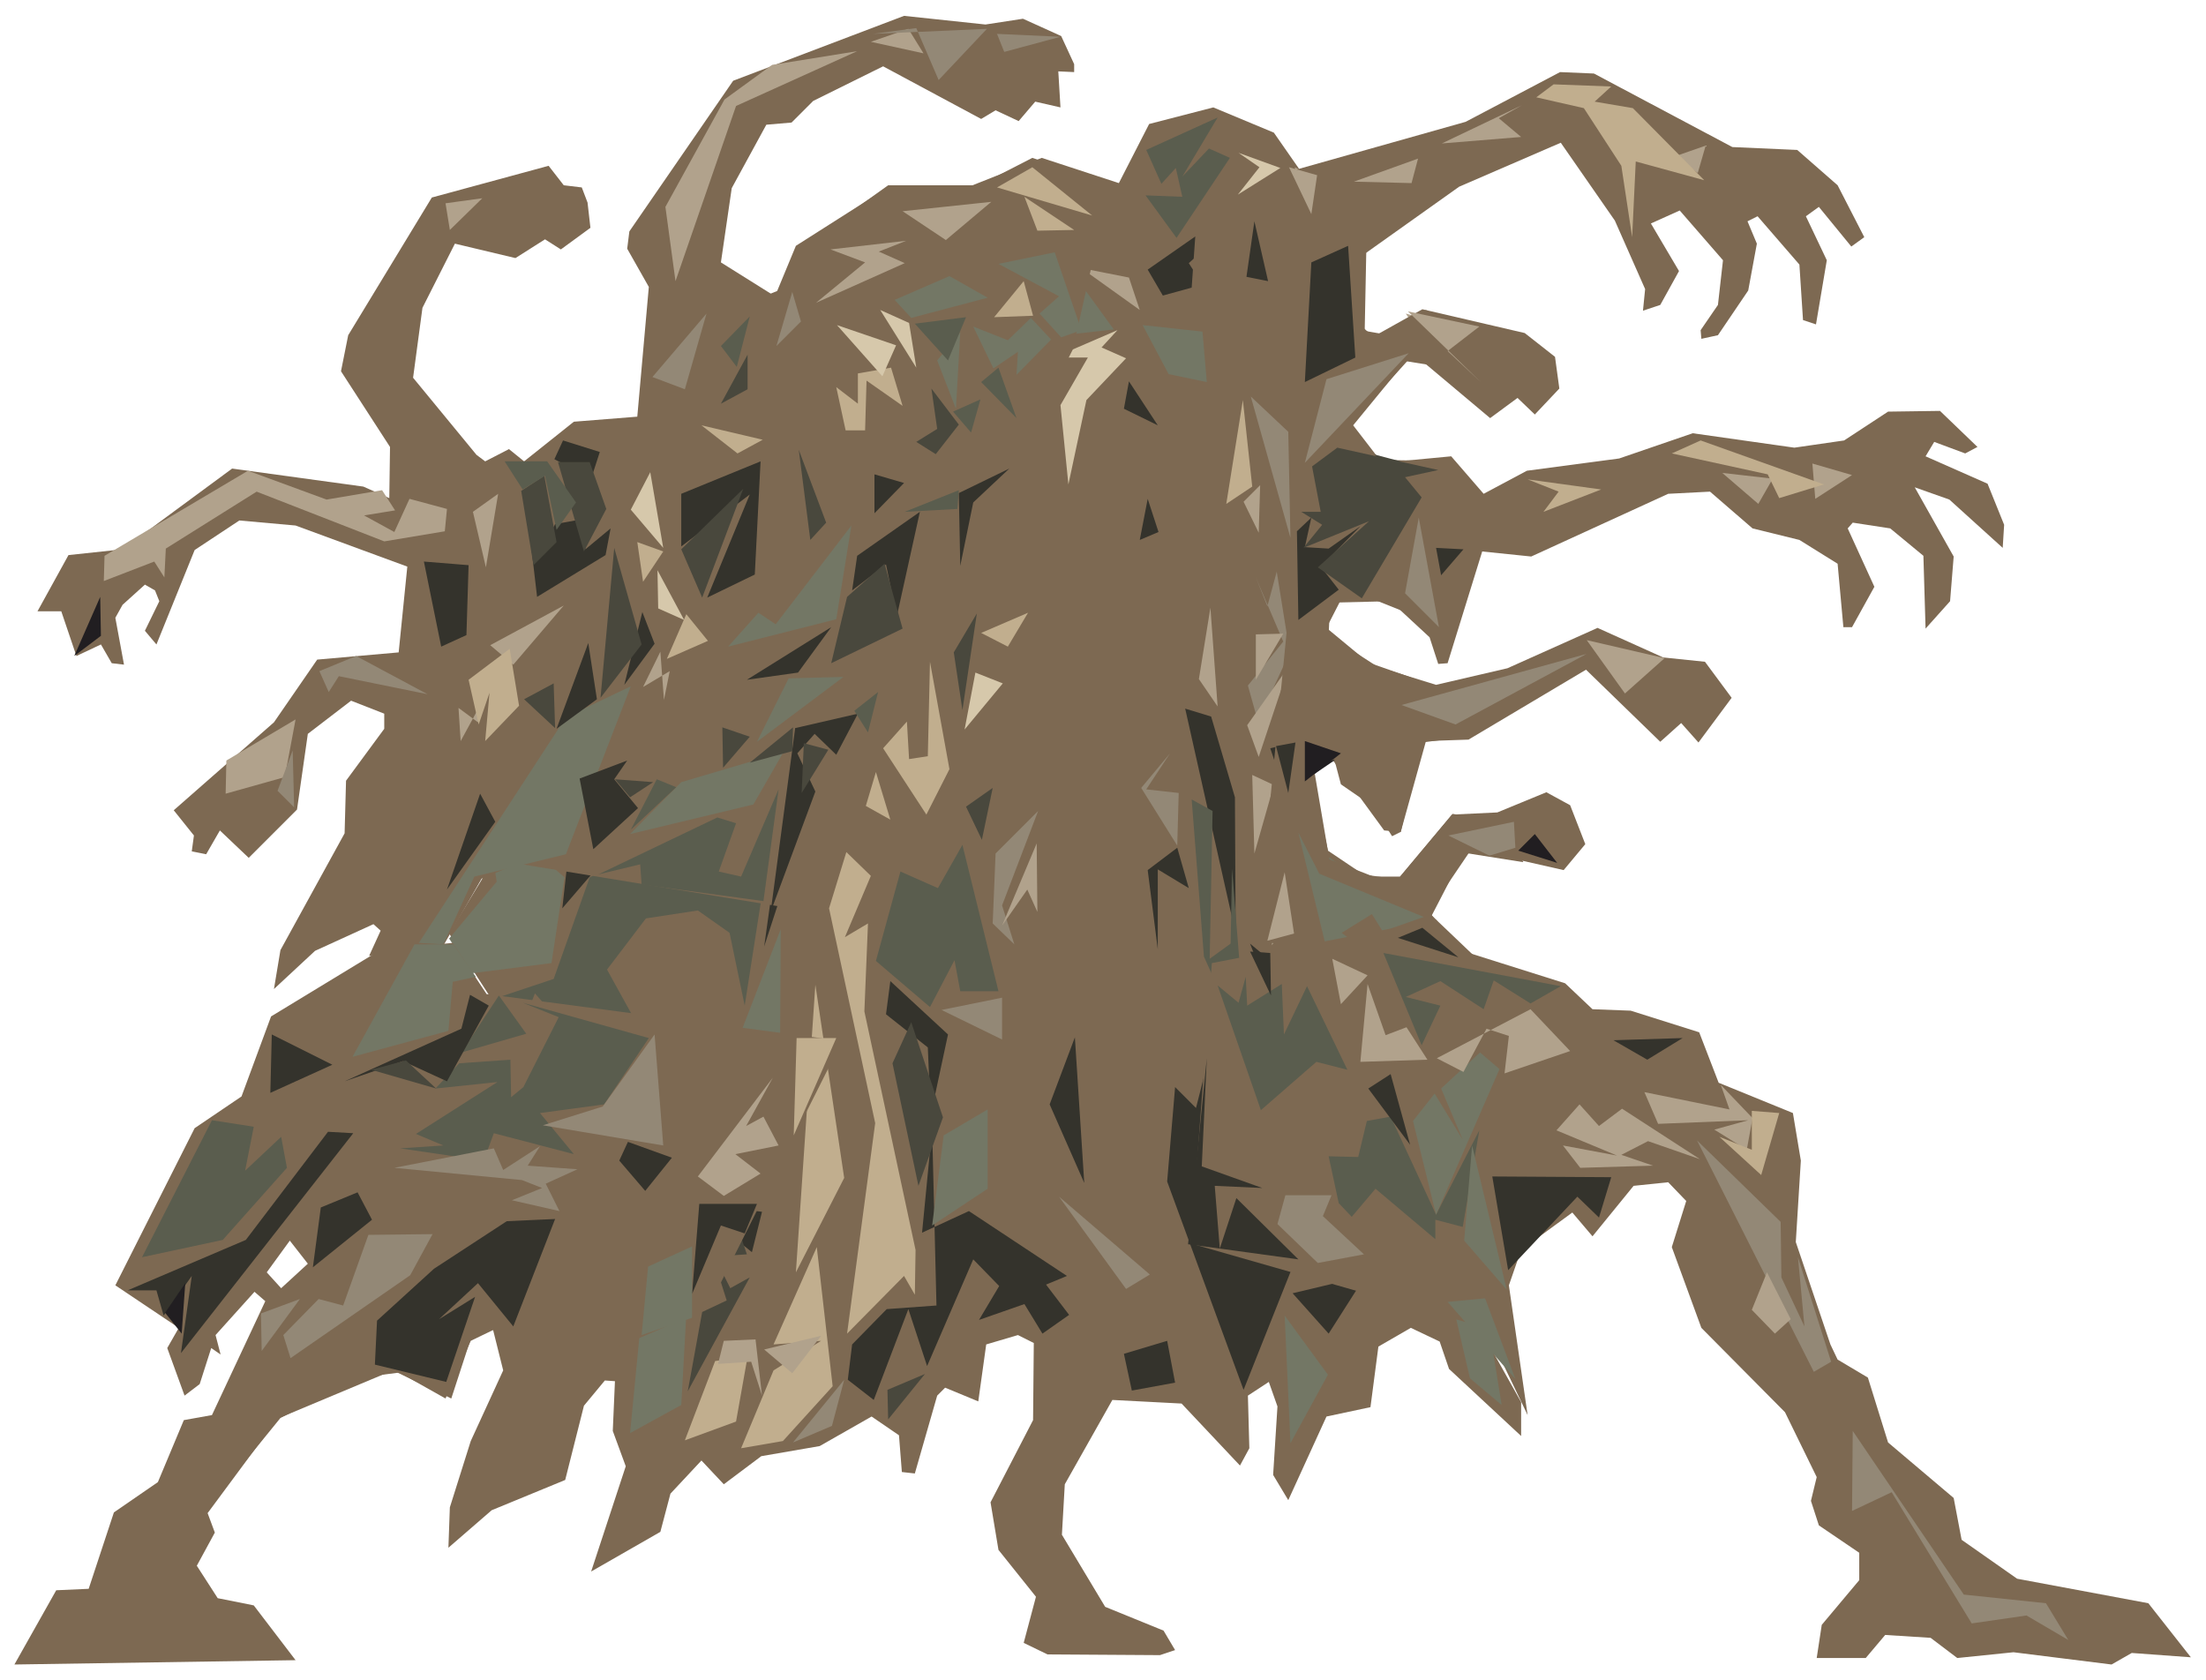
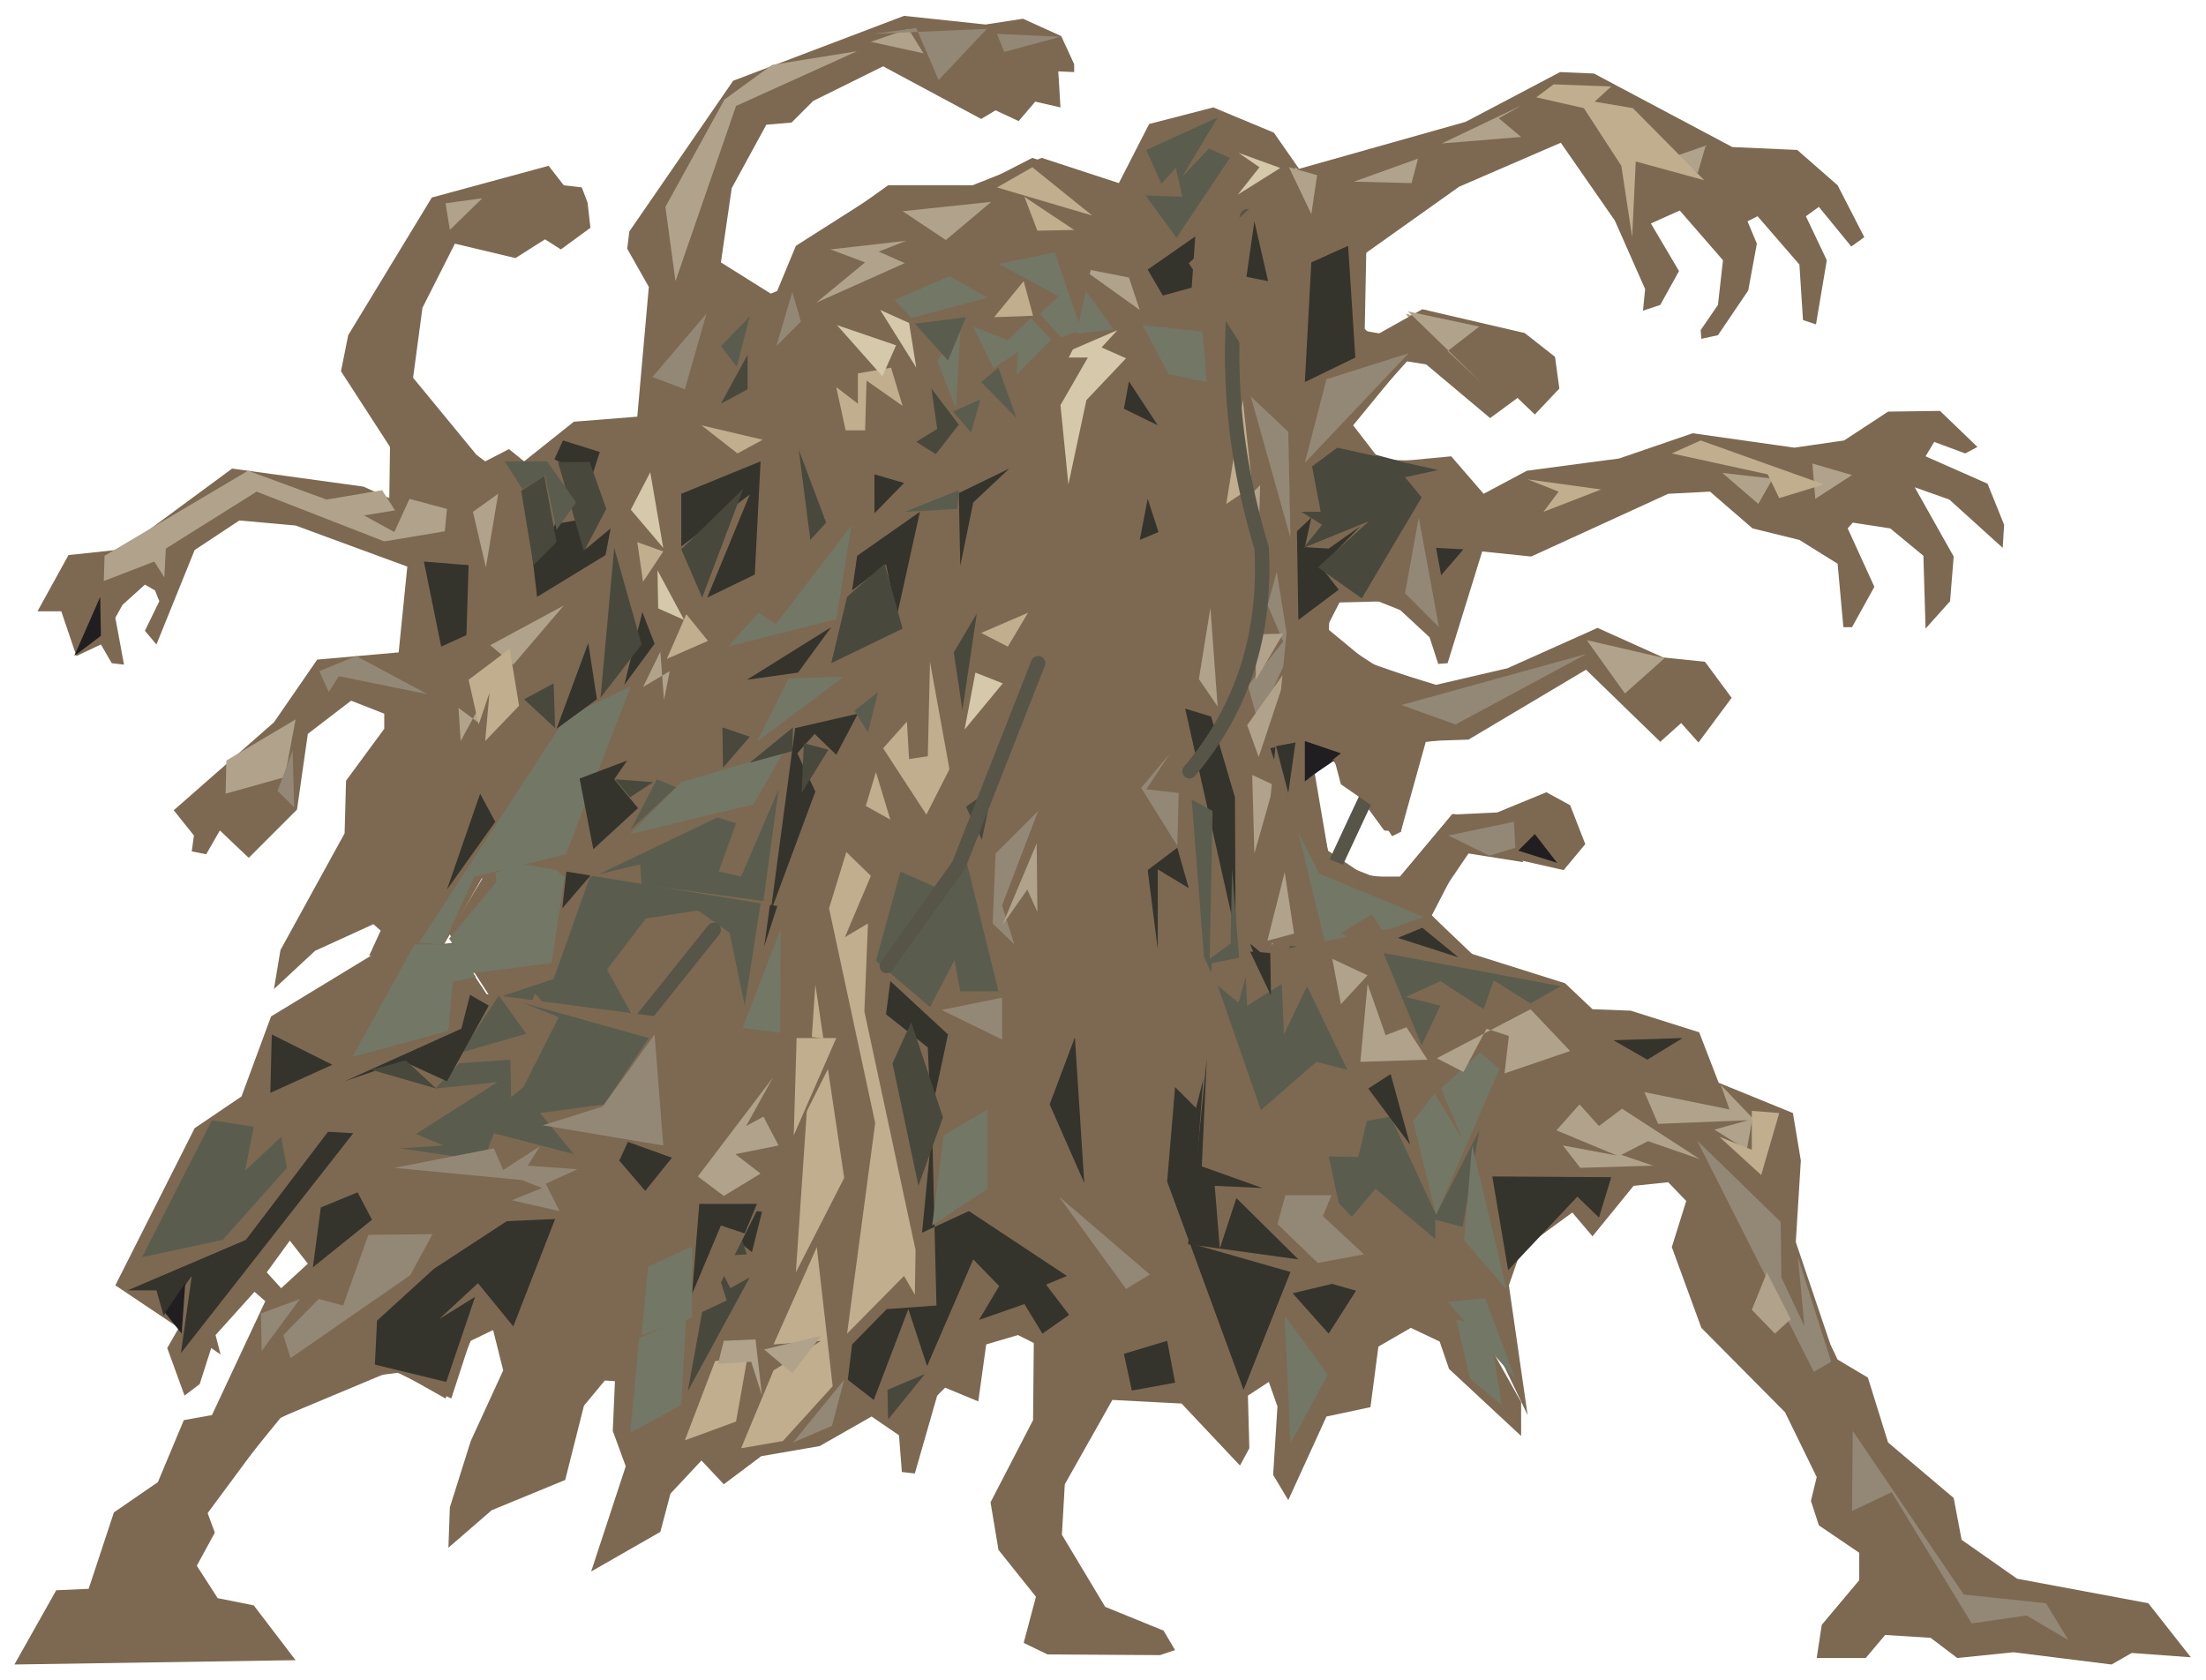
<svg xmlns="http://www.w3.org/2000/svg" viewBox="-159 -231 306 233">
  <g id="core" stroke-linecap="round" stroke-linejoin="round" />
  <g id="body" stroke-linecap="round" stroke-linejoin="round">
    <path d="M-129.3 -24.4L-109.4 -62.4L-91.0 -92.7L-96.7 -101.5L-91.5 -110.1L-91.3 -121.0L-71.4 -165.1L-52.8 -190.0L-50.5 -190.9L-48.4 -196.3L-35.8 -205.3L-24.1 -205.3L-14.5 -209.1L-3.8 -205.6L0.4 -213.8L9.3 -216.1L17.7 -212.6L21.6 -207.0L24.3 -206.9L30.6 -200.1L30.3 -185.1L32.6 -184.7L38.8 -188.0L41.9 -185.2L41.6 -180.0L36.0 -180.9L28.7 -172.0L32.4 -167.2L38.5 -167.1L40.1 -165.8L38.4 -145.1L31.9 -147.7L27.0 -147.8L25.0 -143.9L30.8 -139.1L38.8 -136.3L43.7 -128.7L38.2 -128.0L35.3 -115.6L33.0 -115.8L25.7 -125.8L23.4 -124.8L23.2 -122.5L25.2 -113.0L30.1 -109.7L34.9 -109.0L42.5 -118.1L49.7 -116.9L52.3 -111.4L44.1 -112.7L39.6 -104.0L46.0 -97.9L58.5 -94.0L63.9 -87.1L66.7 -77.2L66.2 -74.5L59.1 -64.4L52.2 -58.0L47.5 -47.6L48.3 -43.1L52.0 -36.5L52.0 -31.8L42.0 -41.1L40.7 -44.9L36.7 -46.8L32.2 -44.2L31.1 -35.8L25.0 -34.5L19.7 -22.9L17.6 -26.4L18.2 -35.9L17.0 -39.3L14.1 -37.4L14.3 -30.1L13.0 -27.7L4.9 -36.3L-4.7 -36.8L-11.3 -25.1L-11.7 -18.1L-5.7 -8.1L2.4 -4.8L4.0 -2.1L1.9 -1.4L-13.7 -1.5L-17.0 -3.1L-15.3 -9.5L-20.5 -16.0L-21.6 -22.6L-15.7 -34.0L-15.6 -44.7L-17.8 -45.8L-22.2 -44.5L-23.3 -36.6L-27.9 -38.5L-29.0 -37.4L-32.1 -26.6L-33.9 -26.8L-34.3 -31.9L-38.1 -34.5L-45.3 -30.4L-53.4 -29.0L-58.6 -25.1L-61.7 -28.4L-66.0 -23.8L-67.4 -18.5L-77.0 -13.0L-72.2 -27.6L-74.0 -32.5L-73.7 -39.4L-75.1 -39.5L-78.0 -36.0L-80.6 -25.7L-90.8 -21.5L-96.8 -16.3L-96.6 -21.9L-93.7 -31.1L-89.2 -40.9L-90.6 -46.5L-93.7 -45.0L-97.2 -37.0L-103.6 -40.6L-109.0 -39.9L-120.1 -34.3L-128.3 -24.2Z" fill="#7d6952" stroke="none" stroke-width="0" />
    <path d="M8.4 -83.2L8.0 -69.8L15.4 -66.6L9.6 -65.7L10.3 -58.7L12.0 -64.6L20.7 -56.3L13.5 -38.2L2.9 -67.1L4.0 -80.2L6.9 -77.3ZM-107.3 -42.4L-106.8 -47.5L-97.5 -55.9L-82.0 -61.9L-87.1 -47.6L-91.6 -49.0L-91.9 -53.0L-97.3 -48.6L-93.1 -50.8L-97.1 -39.3ZM60.3 -68.5L50.2 -54.8L48.0 -68.0ZM-9.9 -87.1L-8.6 -66.9L-13.4 -77.8ZM-29.7 -74.4L-31.1 -60.0L-24.6 -63.0L-11.0 -54.0L-13.9 -52.8L-10.7 -48.6L-14.4 -46.0L-16.9 -50.1L-23.2 -47.9L-20.4 -52.6L-24.0 -56.3L-30.4 -41.5L-33.0 -49.4L-37.8 -36.8L-41.4 -39.6L-40.8 -44.5L-36.0 -49.4L-29.1 -49.9ZM5.4 -132.7L9.0 -131.6L12.3 -120.4L12.4 -101.5ZM27.6 -196.4L28.7 -181.5L21.9 -178.6L23.0 -194.0ZM-40.6 -131.6L-42.9 -126.2L-48.2 -126.9L-45.9 -121.5L-53.0 -99.7L-48.9 -129.1ZM-52.8 -167.0L-56.0 -158.6L-52.8 -159.1L-54.1 -152.1L-60.6 -148.0L-55.6 -162.9L-64.7 -155.0L-64.6 -161.7ZM-77.6 -141.9L-76.1 -134.4L-81.9 -129.6ZM-55.4 -136.7L-43.6 -143.4L-48.6 -137.6ZM-71.2 -125.2L-73.6 -122.7L-70.0 -120.1L-79.2 -113.0L-75.5 -111.4L-81.0 -105.0L-79.0 -123.0ZM2.9 -45.0L4.0 -39.2L-2.0 -38.1L-3.1 -43.2ZM4.3 -113.4L5.9 -107.8L1.6 -110.4L1.6 -99.3L0.2 -110.3ZM6.8 -198.2L6.3 -191.1L2.3 -190.0L0.2 -193.6ZM-53.3 -62.9L-54.7 -57.3L-58.8 -60.6L-63.1 -51.6L-62.0 -64.0ZM-31.6 -159.7L-34.6 -145.5L-36.3 -152.5L-40.6 -149.0L-39.8 -154.9ZM20.7 -145.7L21.4 -157.8L24.7 -154.9L29.6 -157.6L24.6 -152.8L26.6 -149.8L23.9 -145.1ZM-73.0 -70.8L-66.4 -70.4L-69.5 -65.9ZM-35.5 -94.9L-27.5 -87.5L-29.9 -76.3L-30.3 -85.7L-36.1 -90.3ZM-2.4 -178.1L1.6 -172.0L-3.1 -174.3ZM20.3 -51.6L30.4 -54.0L25.3 -46.0ZM-19.3 -165.1L-25.5 -153.5L-25.8 -161.9ZM20.5 -128.0L19.3 -121.0L17.2 -127.2ZM24.3 -100.9L26.2 -89.6L22.6 -94.9ZM14.4 -100.1L18.0 -97.1L17.3 -92.6ZM15.4 -199.8L16.8 -192.8L13.9 -192.0ZM0.2 -161.8L1.7 -157.2L-0.9 -156.1ZM33.6 -82.0L36.1 -72.5L31.2 -80.4ZM-33.7 -164.1L-37.7 -159.5L-37.4 -165.3Z" fill="#34332c" stroke="none" stroke-width="0" />
    <path d="M-102.7 -71.6L-90.5 -80.1L-97.7 -79.9L-96.0 -83.0L-88.2 -84.0L-87.8 -78.9L-85.9 -81.1L-82.0 -90.0L-84.8 -93.2L-87.3 -86.7L-94.4 -86.0L-89.7 -92.7L-82.2 -95.2L-77.2 -109.3L-59.8 -117.5L-56.8 -109.1L-51.1 -121.0L-55.7 -91.5L-57.8 -101.6L-62.2 -104.7L-69.4 -103.6L-74.8 -96.5L-69.0 -86.0L-75.2 -77.8L-83.9 -76.0L-79.0 -71.8ZM-25.5 -113.8L-20.5 -93.5L-25.8 -93.5L-26.6 -97.8L-30.0 -91.3L-37.5 -97.7L-34.1 -110.1L-28.9 -107.8ZM6.3 -120.1L9.2 -118.5L8.8 -98.0L11.7 -100.1L11.9 -110.5L13.0 -96.7L10.3 -94.0L18.7 -94.0L19.2 -88.1L22.2 -93.9L27.2 -85.3L27.5 -82.4L20.9 -82.5L17.4 -77.4L8.0 -98.3ZM31.6 -75.7L39.9 -63.3L46.2 -74.5L43.9 -60.8L40.1 -59.0L32.5 -65.6L27.2 -63.3L25.3 -69.5ZM9.9 -214.7L5.0 -206.5L8.7 -210.4L11.6 -209.1L4.2 -198.0L-0.1 -203.9L5.0 -203.7L4.1 -207.7L2.1 -205.5L0.0 -210.2ZM32.9 -98.8L57.5 -94.2L52.9 -92.3L49.3 -95.0L47.0 -90.9L43.0 -95.0L38.9 -94.2L36.0 -91.8L40.5 -92.4L38.1 -86.2ZM-63.4 -61.0L-70.7 -53.0L-72.0 -58.0Z" fill="#5a5d4e" stroke="none" stroke-width="0" />
    <path d="M-71.5 -135.8L-80.2 -113.8L-85.2 -113.2L-80.7 -109.3L-82.5 -97.4L-93.5 -96.0L-96.7 -100.8L-90.1 -108.7L-91.3 -116.3L-80.0 -131.7ZM-63.3 -57.7L-64.5 -36.1L-71.6 -32.2L-69.5 -53.9ZM-40.3 -157.3L-43.5 -144.8L-58.0 -141.3ZM-50.7 -102.1L-50.8 -84.0L-58.9 -80.9ZM-49.9 -126.2L-55.7 -118.8L-71.3 -115.2L-65.3 -121.5ZM-22.0 -77.1L-22.0 -66.1L-29.7 -61.0L-28.1 -73.5ZM47.7 -84.1L40.2 -62.7L37.3 -75.9L40.6 -78.6L44.2 -73.9L41.5 -80.5ZM45.2 -72.1L49.6 -52.2L44.4 -58.1ZM42.4 -50.6L47.0 -50.3L49.3 -36.1L44.9 -39.8ZM21.5 -114.6L38.0 -103.7L27.7 -102.2L29.7 -99.2L27.0 -98.2ZM19.2 -48.5L25.2 -40.3L20.0 -30.8ZM-41.9 -137.0L-53.8 -128.3L-49.8 -137.0ZM-21.5 -165.9L-36.7 -158.0L-35.7 -161.8L-29.3 -163.6L-32.1 -167.0ZM-0.5 -185.9L7.8 -185.0L8.4 -178.0L3.1 -179.1ZM-19.1 -194.8L-11.4 -194.8L-4.5 -185.3L-11.6 -184.5L-14.6 -186.8L-12.4 -189.8Z" fill="#737765" stroke="none" stroke-width="0" />
    <path d="M-99.5 -59.8L-103.7 -52.7L-118.9 -42.6L-107.6 -59.6ZM36.0 -181.4L22.1 -166.7L25.5 -178.9ZM-82.6 -74.2L-81.8 -77.6L-76.0 -76.9L-68.2 -87.5L-67.1 -72.3L-77.7 -75.9ZM-12.1 -65.0L0.5 -54.2L-2.8 -52.2ZM37.8 -158.5L39.2 -146.0L36.0 -149.1ZM19.1 -65.1L25.4 -65.1L29.8 -57.4L23.6 -56.0L18.5 -61.0ZM-28.4 -90.9L-20.0 -92.6L-20.0 -86.8ZM-103.9 -69.4L-89.6 -71.3L-89.2 -68.8L-84.6 -72.1L-85.2 -69.3L-78.9 -68.8L-82.9 -63.0L-87.8 -64.7L-85.4 -66.9ZM-52.9 -83.2L-60.0 -72.1L-60.6 -80.9ZM-15.0 -118.5L-20.0 -105.4L-18.3 -100.0L-21.3 -102.9L-20.9 -112.6ZM14.5 -176.0L19.7 -171.1L20.0 -156.4ZM3.3 -126.5L0.0 -121.5L4.5 -121.0L4.3 -113.7L-0.7 -121.7ZM18.1 -151.7L19.9 -140.5L15.5 -130.9L14.1 -135.9L19.0 -142.0L15.2 -150.9L16.8 -146.9ZM-41.9 -39.6L-43.6 -33.2L-49.0 -30.9ZM41.9 -115.1L48.7 -117.7L50.6 -113.0Z" fill="#938876" stroke="none" stroke-width="0" />
    <path d="M-45.9 -94.4L-41.9 -67.6L-48.6 -54.5ZM-41.6 -112.8L-38.2 -109.5L-41.8 -101.0L-38.6 -102.9L-39.1 -90.7L-32.0 -57.6L-32.1 -51.4L-33.6 -54.0L-41.5 -46.0L-37.6 -75.2L-44.0 -105.0ZM-45.7 -58.0L-43.5 -38.7L-50.4 -31.1L-56.2 -30.1L-51.7 -40.9L-45.1 -45.0L-51.7 -44.5ZM-30.0 -139.2L-27.3 -124.3L-30.5 -118.0L-36.5 -127.2L-33.2 -130.9L-32.9 -125.7L-30.3 -126.1ZM-55.3 -42.8L-56.9 -33.8L-64.0 -31.2L-59.8 -42.2ZM-20.4 -205.4L-15.1 -207.6L-7.9 -201.3ZM13.4 -175.5L14.7 -163.5L11.1 -161.1ZM-16.7 -203.5L-10.2 -199.6L-15.0 -199.0ZM-37.5 -123.9L-35.5 -117.3L-38.9 -119.2ZM-22.9 -143.2L-16.4 -146.0L-19.2 -141.3ZM-60.6 -142.1L-66.6 -140.0L-64.9 -145.2ZM-42.1 -171.9L-42.8 -176.9L-40.6 -175.2L-40.0 -179.2L-35.3 -179.8L-34.0 -174.8L-38.6 -178.0L-38.9 -172.1ZM-15.9 -190.0L-16.0 -187.3L-21.1 -187.0L-18.6 -191.8Z" fill="#c1ae8e" stroke="none" stroke-width="0" />
    <path d="M31.6 -93.7L38.5 -83.9L29.7 -83.7ZM40.6 -83.5L46.1 -89.9L54.8 -91.0L58.5 -86.9L50.5 -82.1L46.1 -88.1L43.5 -82.3ZM-33.1 -197.4L-46.0 -189.0L-39.0 -194.7L-44.0 -196.0ZM-52.0 -81.0L-55.1 -75.2L-51.8 -71.4L-56.2 -71.5L-54.4 -68.2L-58.4 -65.2L-61.7 -68.2ZM14.7 -123.5L17.7 -122.1L15.0 -112.6ZM19.1 -109.7L20.9 -103.7L17.4 -99.9ZM8.9 -146.7L9.9 -133.0L7.3 -136.8ZM19.8 -138.6L15.6 -126.0L14.0 -130.4ZM36.0 -187.5L41.6 -185.9L41.1 -180.0ZM57.6 -74.8L65.9 -76.3L64.7 -72.5ZM-9.0 -193.8L-2.4 -192.5L-0.9 -188.0ZM-58.6 -45.0L-54.2 -45.2L-53.3 -37.4L-54.8 -42.1L-59.4 -41.8ZM-15.2 -114.0L-15.1 -104.5L-16.5 -107.6L-20.0 -102.6ZM-33.8 -201.3L-22.2 -202.8L-27.8 -197.6ZM-53.0 -43.8L-45.1 -45.7L-49.1 -40.5ZM26.7 -98.1L30.6 -95.8L26.9 -92.1ZM19.0 -143.1L15.2 -136.7L15.2 -143.0ZM-68.0 -141.1L-64.9 -137.2L-66.9 -134.0L-66.4 -137.7L-69.4 -134.8ZM20.6 -207.8L24.1 -206.0L22.1 -200.9ZM15.8 -163.7L15.6 -157.1L13.5 -161.4Z" fill="#b1a28c" stroke="none" stroke-width="0" />
    <path d="M39.8 -165.8L28.1 -148.3L24.3 -152.1L30.5 -158.2L22.0 -155.4L23.3 -166.2L27.7 -169.0ZM-32.6 -89.2L-28.2 -76.0L-31.6 -66.5L-35.2 -83.5ZM-55.9 -163.2L-61.6 -148.1L-64.6 -154.6ZM-36.2 -152.5L-34.1 -144.2L-43.6 -139.4L-41.1 -149.0ZM-74.7 -155.0L-69.9 -149.1L-72.3 -146.9L-69.8 -142.4L-74.8 -134.4ZM-56.6 -60.6L-55.4 -57.0L-59.9 -56.7L-57.7 -52.3L-55.0 -53.8L-63.6 -38.0L-61.6 -49.0L-58.2 -50.6L-60.6 -58.2ZM-47.7 -168.8L-44.3 -159.3L-46.3 -156.3ZM-30.2 -177.1L-26.4 -172.0L-30.5 -168.0ZM-23.5 -145.9L-25.5 -132.5L-26.7 -140.5ZM-21.3 -121.7L-22.8 -114.5L-25.0 -119.1ZM-30.7 -40.4L-35.8 -34.1L-35.9 -38.2ZM-56.6 -116.5L-55.6 -110.2L-59.0 -113.6Z" fill="#49483d" stroke="none" stroke-width="0" />
    <path d="M-4.0 -185.2L-6.2 -182.8L-2.8 -181.3L-8.3 -175.5L-10.8 -163.8L-11.9 -174.8L-8.1 -181.4L-12.8 -181.4ZM-68.6 -164.9L-68.0 -154.9L-71.1 -160.0ZM-42.8 -185.7L-34.9 -183.3L-36.7 -179.1ZM-66.7 -151.8L-64.1 -145.1L-67.5 -146.4ZM18.6 -207.7L12.7 -204.0L15.7 -207.8L12.8 -209.8ZM-19.9 -136.2L-25.2 -129.8L-23.7 -137.7Z" fill="#d6c8ab" stroke="none" stroke-width="0" />
    <path d="M27.1 -126.2L22.1 -122.8L22.2 -127.8Z" fill="#211e21" stroke="none" stroke-width="0" />
+     <path d="M14 -201 Q9 -178 16 -155 Q17 -137 6 -124 M-15 -139 L-26 -111 L-36 -97 M37 -134 Q26 -111 18 -93 M-60 -102 L-76 -82" fill="none" stroke="#575548" stroke-width="2" />
  </g>
  <g id="farHands" stroke-linecap="round" stroke-linejoin="round">
    <path d="M15.3 -100.5L22.0 -169.3L5.9 -194.5L20.2 -207.3L44.3 -214.1L57.4 -221.0L62.1 -220.8L81.3 -210.6L90.3 -210.2L95.9 -205.3L99.6 -198.1L97.8 -196.8L93.3 -202.3L91.5 -201.0L94.4 -194.9L92.9 -186.0L91.1 -186.6L90.6 -194.3L84.8 -201.0L83.4 -200.3L84.7 -197.2L83.5 -190.7L79.3 -184.5L77.0 -184.0L76.9 -185.2L79.3 -188.7L80.0 -194.9L74.0 -201.8L70.0 -200.0L73.9 -193.4L71.3 -188.7L68.9 -187.9L69.2 -190.9L65.0 -200.4L57.5 -211.2L43.4 -205.1L29.9 -195.5L29.6 -188.5L29.8 -185.8L31.5 -184.3L38.3 -188.1L52.5 -184.8L56.7 -181.5L57.3 -177.1L53.9 -173.5L51.5 -175.8L47.7 -173.0L37.1 -181.9L27.9 -171.7L32.8 -166.8L42.3 -167.7L46.8 -162.5L52.8 -165.7L65.6 -167.4L75.8 -170.9L89.9 -168.9L96.8 -169.9L102.9 -173.9L110.1 -174.0L115.3 -169.0L113.6 -168.1L109.3 -169.7L108.1 -167.7L116.7 -163.9L119.0 -158.2L118.8 -155.0L111.4 -161.7L106.6 -163.4L112.0 -153.8L111.5 -147.6L108.1 -143.8L107.8 -153.9L103.2 -157.7L98.0 -158.5L97.3 -157.7L101.0 -149.6L97.9 -144.0L96.7 -144.0L95.9 -152.8L90.6 -156.1L84.1 -157.7L78.2 -162.8L72.4 -162.5L53.4 -153.8L46.6 -154.5L41.8 -139.0L40.5 -138.9L39.3 -142.6L33.9 -147.6L25.5 -147.4L25.3 -142.9L32.1 -138.5L40.2 -136.0L50.1 -138.3L62.6 -143.9L71.7 -139.8L77.5 -139.2L81.2 -134.2L76.6 -128.0L74.2 -130.7L71.3 -128.1L61.0 -138.1L44.7 -128.4L38.8 -128.2L35.3 -115.6L34.1 -115.0L31.5 -119.1L27.0 -122.2L26.1 -125.6L23.2 -124.7L25.4 -111.8L31.5 -109.4L35.2 -109.4L42.4 -118.0L48.7 -118.3L55.5 -121.1L58.8 -119.3L60.9 -113.9L57.9 -110.3L45.1 -113.2L39.2 -104.5L44.6 -98.3L58.5 -94.2Z" fill="#7d6952" stroke="none" stroke-width="0" />
    <path d="M35.4 -133.2L61.1 -140.3L42.9 -130.5ZM36.4 -182.0L22.0 -166.8L25.0 -178.4ZM37.8 -159.2L40.6 -144.0L35.9 -148.7ZM41.9 -115.1L51.0 -117.0L51.2 -113.4L47.6 -112.3Z" fill="#938876" stroke="none" stroke-width="0" />
    <path d="M36.3 -187.8L46.2 -185.7L41.8 -182.3L46.4 -178.0ZM19.2 -110.0L20.5 -101.5L16.8 -100.5ZM61.1 -142.2L71.9 -139.7L66.4 -134.8ZM52.1 -216.4L48.9 -214.6L52.0 -212.0L41.0 -211.1ZM19.8 -207.8L23.7 -206.7L22.9 -201.3ZM97.9 -165.1L92.8 -161.8L92.4 -166.7ZM79.9 -165.4L86.9 -164.6L84.9 -161.1ZM73.3 -209.3L77.6 -210.8L76.5 -207.0ZM28.8 -205.8L37.7 -209.0L36.8 -205.6Z" fill="#b1a28c" stroke="none" stroke-width="0" />
    <path d="M56.5 -219.3L64.5 -219.0L62.2 -216.9L67.5 -216.0L77.4 -206.0L67.9 -208.6L67.4 -198.1L65.9 -208.0L60.7 -216.0L54.1 -217.5ZM72.9 -168.1L76.9 -169.9L94.0 -163.8L87.8 -161.9L86.2 -165.2ZM52.9 -164.5L63.1 -163.1L55.1 -160.0L57.2 -162.8Z" fill="#c1ae8e" stroke="none" stroke-width="0" />
    <path d="M27.0 -126.5L22.0 -122.6L22.0 -128.2ZM51.6 -113.0L53.9 -115.3L57.0 -111.3Z" fill="#211e21" stroke="none" stroke-width="0" />
    <path d="M28.0 -196.9L29.0 -181.4L22.0 -178.0L22.9 -194.6ZM15.0 -200.3L16.9 -192.0L13.9 -192.6ZM29.7 -158.0L24.2 -152.4L26.7 -149.2L21.1 -145.0L20.9 -157.3L22.9 -159.2L22.0 -155.1L25.3 -154.9ZM20.7 -128.0L19.7 -121.0L18.0 -127.5ZM40.9 -151.2L40.2 -155.0L44.0 -154.8Z" fill="#34332c" stroke="none" stroke-width="0" />
    <path d="M21.8 -155.0L24.4 -158.2L21.5 -160.0L24.2 -160.0L23.0 -166.3L26.5 -168.9L40.5 -165.8L35.9 -164.8L38.2 -162.0L29.9 -148.0L23.8 -152.3L30.9 -158.7Z" fill="#49483d" stroke="none" stroke-width="0" />
    <path d="M21.1 -115.5L24.0 -109.8L38.5 -103.8L32.8 -101.8L31.3 -104.2L27.1 -101.6L30.5 -99.0L25.0 -99.4Z" fill="#737765" stroke="none" stroke-width="0" />
    <path d="M32.7 -98.1L35.0 -100.4L42.0 -96.0Z" fill="#5a5d4e" stroke="none" stroke-width="0" />
  </g>
  <g id="nearHands" stroke-linecap="round" stroke-linejoin="round">
    <path d="M-11.8 -226.0L-10.0 -222.1L-10.0 -221.0L-12.2 -221.1L-11.9 -216.1L-15.4 -216.9L-17.7 -214.2L-20.9 -215.7L-22.9 -214.5L-36.5 -221.8L-46.2 -217.0L-49.2 -214.0L-52.7 -213.7L-57.5 -204.9L-59.0 -194.6L-51.5 -189.9L-48.6 -196.9L-35.4 -205.3L-23.4 -205.2L-15.8 -209.1L-5.0 -205.5L-10.2 -182.5L-29.8 -143.5L-51.1 -105.3L-87.2 -111.2L-92.2 -109.1L-97.4 -100.0L-107.8 -98.4L-106.2 -101.9L-107.2 -102.8L-115.3 -99.1L-121.0 -93.8L-120.1 -99.2L-111.2 -115.4L-111.0 -122.7L-105.7 -129.9L-105.7 -132.0L-110.3 -133.8L-116.3 -129.2L-117.8 -118.7L-124.5 -112.0L-128.5 -115.8L-130.4 -112.5L-132.4 -112.9L-132.1 -115.1L-134.9 -118.6L-121.0 -130.8L-115.0 -139.5L-103.7 -140.5L-102.5 -152.4L-118.0 -158.1L-125.8 -158.8L-132.0 -154.7L-137.3 -141.6L-138.9 -143.5L-136.9 -147.6L-137.5 -149.1L-138.9 -149.9L-142.0 -147.1L-143.0 -145.3L-141.8 -138.8L-143.5 -139.0L-145.0 -141.6L-148.4 -140.0L-150.5 -146.2L-153.8 -146.2L-149.5 -154.0L-142.0 -154.8L-126.8 -166.0L-108.6 -163.5L-105.0 -161.9L-104.9 -169.0L-111.7 -179.5L-110.7 -184.5L-99.1 -203.6L-82.9 -208.0L-80.8 -205.3L-78.3 -205.0L-77.5 -202.9L-77.1 -199.4L-81.2 -196.4L-83.4 -197.8L-87.5 -195.2L-95.9 -197.2L-100.4 -188.3L-101.7 -178.6L-92.9 -167.9L-91.7 -167.0L-88.4 -168.7L-86.3 -167.0L-79.4 -172.5L-70.6 -173.2L-69.0 -191.2L-72.0 -196.5L-71.7 -198.9L-57.3 -219.8L-33.6 -228.8L-22.3 -227.6L-17.1 -228.4Z" fill="#7d6952" stroke="none" stroke-width="0" />
    <path d="M-40.1 -223.9L-56.9 -216.3L-65.3 -192.0L-66.7 -202.3L-58.5 -217.2L-51.9 -222.0ZM-97.0 -160.4L-97.3 -157.3L-105.7 -155.9L-123.4 -162.8L-136.0 -154.9L-136.2 -150.9L-137.6 -153.1L-144.6 -150.4L-144.5 -153.9L-124.6 -165.7L-113.7 -161.7L-106.0 -163.0L-104.2 -160.2L-108.5 -159.5L-104.3 -157.2L-102.2 -161.8ZM-118.0 -131.2L-119.5 -123.2L-127.7 -120.9L-127.6 -125.5ZM-89.9 -162.5L-91.6 -152.3L-93.4 -160.0ZM-33.3 -197.6L-37.1 -196.1L-33.5 -194.5L-45.8 -189.0L-39.0 -194.6L-43.8 -196.4ZM-91.0 -141.5L-80.8 -147.0L-87.8 -138.8ZM-33.8 -201.7L-21.5 -203.0L-27.8 -197.7ZM-67.4 -140.6L-66.9 -133.9L-66.1 -137.9L-69.8 -135.7ZM-92.1 -203.5L-96.6 -199.1L-97.2 -202.8ZM-95.1 -128.2L-95.4 -132.8L-92.7 -130.8L-91.4 -135.0ZM-38.2 -225.2L-33.0 -227.0L-30.9 -223.6Z" fill="#b1a28c" stroke="none" stroke-width="0" />
    <path d="M-37.9 -226.3L-22.1 -227.0L-28.8 -219.9L-31.9 -227.1ZM-68.5 -178.7L-61.0 -187.5L-64.0 -177.0ZM-114.7 -137.9L-109.6 -140.0L-99.7 -134.7L-112.0 -137.2L-113.4 -135.0ZM-20.7 -226.3L-11.9 -225.9L-19.7 -223.8ZM-49.1 -190.5L-47.9 -186.4L-51.3 -183.0ZM-118.4 -126.9L-118.2 -119.0L-120.5 -121.3Z" fill="#938876" stroke="none" stroke-width="0" />
    <path d="M-71.5 -135.8L-80.5 -112.5L-93.2 -109.4L-97.5 -100.0L-100.9 -100.2L-80.5 -131.5ZM-40.9 -158.1L-43.0 -145.1L-58.0 -141.3L-53.8 -146.0L-51.4 -144.4ZM-50.3 -126.7L-54.5 -119.4L-71.6 -115.3L-64.5 -122.5ZM-42.0 -137.1L-54.0 -128.1L-49.6 -136.9ZM-20.5 -194.4L-12.7 -196.0L-9.0 -185.2L-11.8 -184.2L-14.8 -187.5L-12.1 -189.9ZM-34.9 -189.4L-27.3 -192.7L-22.0 -189.7L-32.6 -186.9ZM-25.8 -184.9L-26.4 -174.3L-29.0 -181.0ZM-24.0 -185.7L-19.2 -183.8L-16.0 -186.9L-13.2 -183.9L-18.0 -179.0L-17.8 -182.2L-21.2 -179.9Z" fill="#737765" stroke="none" stroke-width="0" />
    <path d="M-53.5 -167.0L-54.3 -151.3L-60.9 -148.1L-55.0 -162.4L-64.5 -155.2L-64.5 -162.5ZM-94.0 -152.6L-94.3 -142.9L-97.8 -141.3L-100.2 -153.1ZM-92.4 -120.9L-90.3 -117.0L-97.0 -107.6ZM-55.4 -136.7L-43.7 -144.0L-48.3 -137.7ZM-40.0 -132.0L-43.0 -126.3L-46.0 -129.2L-48.4 -126.5L-45.9 -121.2L-52.1 -104.5L-48.7 -130.0ZM-77.4 -141.8L-76.2 -134.0L-81.8 -129.9ZM-72.0 -125.5L-73.8 -122.9L-70.5 -118.9L-76.7 -113.2L-78.6 -123.0ZM-31.4 -160.0L-34.6 -145.5L-36.1 -152.7L-40.8 -149.1L-40.1 -153.9ZM-19.0 -166.0L-24.0 -161.3L-25.8 -152.5L-26.0 -162.6ZM-74.3 -157.7L-75.0 -154.0L-84.5 -148.2L-85.4 -155.9L-84.6 -153.1L-82.0 -158.3L-78.1 -159.0L-77.8 -154.8ZM-33.6 -164.0L-37.7 -159.8L-37.7 -165.2ZM-69.9 -146.1L-68.2 -141.7L-72.4 -136.0ZM-80.9 -169.9L-75.8 -168.3L-77.0 -164.6L-82.1 -167.3Z" fill="#34332c" stroke="none" stroke-width="0" />
    <path d="M-73.8 -155.0L-70.0 -141.6L-75.7 -134.2ZM-55.9 -163.2L-61.6 -148.1L-64.5 -154.8ZM-36.3 -152.8L-33.8 -143.8L-43.7 -139.0L-41.5 -148.2ZM-48.2 -168.6L-44.4 -158.5L-46.6 -156.1ZM-81.6 -166.9L-77.2 -166.9L-74.9 -160.4L-78.0 -154.5ZM-83.5 -165.0L-81.8 -155.8L-85.0 -152.6L-86.7 -162.9ZM-44.1 -127.0L-47.8 -121.0L-47.5 -127.9ZM-29.8 -177.1L-26.0 -172.1L-29.2 -168.0L-31.9 -169.7L-29.0 -171.5ZM-55.3 -181.8L-55.3 -177.0L-59.0 -175.0ZM-49.0 -130.1L-49.1 -126.8L-55.0 -125.2ZM-82.2 -136.2L-82.0 -130.0L-86.3 -134.0ZM-55.0 -128.8L-58.7 -124.5L-58.8 -130.1ZM-73.7 -122.9L-68.4 -122.5L-71.6 -120.4Z" fill="#49483d" stroke="none" stroke-width="0" />
    <path d="M-76.0 -109.7L-59.5 -117.6L-56.9 -116.8L-59.3 -110.1L-56.2 -109.4L-51.0 -121.5L-53.1 -106.0L-70.0 -108.3L-70.2 -111.1ZM-32.1 -186.1L-25.0 -187.0L-27.5 -181.0ZM-89.0 -167.0L-83.1 -167.0L-79.1 -161.3L-81.8 -157.5L-83.4 -165.0L-86.5 -163.1ZM-65.2 -121.8L-71.5 -115.9L-67.9 -122.9ZM-20.5 -180.0L-18.0 -173.0L-22.9 -178.0ZM-55.0 -187.1L-56.8 -180.1L-59.0 -183.0ZM-37.2 -135.0L-38.6 -129.4L-40.5 -132.4ZM-23.0 -175.6L-24.3 -171.0L-26.8 -173.9ZM-26.0 -163.0L-26.2 -160.4L-33.5 -160.0Z" fill="#5a5d4e" stroke="none" stroke-width="0" />
    <path d="M-20.7 -205.0L-15.8 -207.8L-7.5 -201.1ZM-88.3 -141.0L-87.0 -133.1L-91.7 -128.2L-91.1 -134.9L-92.6 -130.5L-94.0 -136.7ZM-60.8 -142.1L-66.5 -139.6L-63.8 -145.8ZM-16.9 -203.7L-10.0 -199.1L-15.1 -199.0ZM-17.0 -192.0L-15.7 -187.2L-21.1 -187.0ZM-61.7 -172.0L-53.2 -170.0L-56.7 -168.1ZM-35.4 -180.0L-33.8 -174.7L-38.8 -178.2L-39.0 -171.3L-41.7 -171.3L-43.0 -177.3L-40.0 -175.0L-40.0 -179.2ZM-67.0 -154.5L-69.8 -150.3L-70.6 -155.8Z" fill="#c1ae8e" stroke="none" stroke-width="0" />
    <path d="M-145.1 -148.2L-145.0 -142.8L-148.7 -140.0Z" fill="#211e21" stroke="none" stroke-width="0" />
    <path d="M-68.8 -165.5L-67.0 -155.0L-71.5 -160.3ZM-67.8 -151.9L-64.1 -145.0L-67.7 -146.6ZM-42.9 -185.9L-34.7 -183.1L-36.6 -178.8ZM-36.9 -188.0L-32.9 -186.2L-31.9 -180.0Z" fill="#d6c8ab" stroke="none" stroke-width="0" />
  </g>
  <g id="farLeg" stroke-linecap="round" stroke-linejoin="round">
    <path d="M9.1 -97.4L40.2 -103.4L43.2 -99.3L58.1 -94.6L61.9 -91.0L67.2 -90.8L76.7 -87.8L79.4 -80.8L89.7 -76.6L90.8 -70.0L90.1 -58.7L94.9 -44.5L95.9 -42.4L100.1 -39.9L102.9 -30.9L112.0 -23.2L113.1 -17.4L120.8 -12.0L139.0 -8.6L144.9 -1.1L136.7 -1.7L133.9 -0.1L120.3 -1.8L112.5 -1.0L108.8 -3.8L102.5 -4.2L99.8 -1.0L93.0 -1.0L93.7 -5.6L98.9 -11.8L98.9 -15.6L93.3 -19.4L92.2 -22.8L93.0 -26.1L88.6 -35.1L77.0 -46.8L72.9 -58.0L74.9 -64.4L72.4 -67.0L67.6 -66.5L61.9 -59.5L59.1 -62.8L52.0 -57.6L50.3 -52.7L52.9 -34.7L47.1 -46.8L6.2 -58.5Z" fill="#7d6952" stroke="none" stroke-width="0" />
    <path d="M98.0 -32.5L113.4 -9.8L124.8 -8.6L127.9 -3.5L122.1 -6.9L114.5 -5.8L103.4 -24.0L97.9 -21.4ZM76.4 -72.8L88.0 -61.5L88.1 -53.8L91.3 -47.0L90.4 -56.6L95.0 -42.1L92.6 -40.7ZM19.3 -65.2L25.7 -65.2L24.5 -62.3L30.2 -57.0L23.8 -55.8L18.2 -61.2Z" fill="#938876" stroke="none" stroke-width="0" />
    <path d="M22.3 -94.2L27.9 -82.6L23.6 -83.7L15.9 -77.0L9.9 -94.3L12.8 -91.9L13.8 -95.5L14.0 -91.5L18.8 -94.5L19.1 -87.5ZM30.6 -75.5L33.9 -76.1L40.2 -62.5L46.2 -74.2L43.9 -60.8L40.1 -61.8L40.1 -59.1L31.8 -66.1L28.5 -62.2L26.7 -64.1L25.3 -70.6L29.4 -70.5ZM32.9 -98.8L57.5 -94.2L53.3 -91.8L48.2 -95.0L46.8 -91.0L40.8 -94.9L36.0 -92.7L40.8 -91.5L38.2 -86.0Z" fill="#5a5d4e" stroke="none" stroke-width="0" />
    <path d="M45.2 -72.1L50.0 -52.1L44.1 -58.9ZM46.3 -85.0L49.0 -82.7L40.2 -62.5L37.0 -75.5L40.0 -79.3L43.9 -72.9L40.9 -80.0ZM41.8 -50.4L47.0 -50.9L51.2 -39.7Z" fill="#737765" stroke="none" stroke-width="0" />
    <path d="M64.5 -67.7L62.8 -62.1L59.8 -65.0L50.2 -54.8L48.0 -67.8ZM8.4 -84.2L7.7 -69.2L16.1 -66.2L9.5 -66.5L10.2 -57.8L12.5 -64.8L21.1 -56.3L5.8 -58.4ZM33.9 -82.0L36.6 -72.2L30.8 -80.0ZM64.8 -86.7L74.4 -87.0L69.5 -84.0ZM34.9 -100.9L38.3 -102.3L43.3 -98.2ZM14.4 -99.0L17.2 -98.8L17.3 -92.9Z" fill="#34332c" stroke="none" stroke-width="0" />
    <path d="M40.3 -84.2L53.3 -91.0L58.8 -85.2L49.7 -82.1L50.3 -87.3L47.2 -88.3L44.0 -82.3ZM56.9 -74.2L60.1 -77.8L62.8 -74.8L66.0 -77.2L76.8 -70.2L69.6 -72.7L65.9 -70.8L70.3 -69.3L60.2 -69.0L57.8 -72.1L65.3 -70.7ZM30.7 -94.5L33.2 -87.4L36.1 -88.5L39.0 -84.0L29.7 -83.7ZM86.1 -54.5L89.4 -48.0L87.2 -46.0L84.0 -49.3ZM25.8 -98.0L30.7 -95.7L27.0 -91.7ZM69.1 -79.5L80.9 -77.1L79.7 -80.5L84.1 -75.9L83.3 -71.5L78.8 -74.3L83.5 -75.6L71.0 -75.1Z" fill="#b1a28c" stroke="none" stroke-width="0" />
    <path d="M87.8 -76.6L85.3 -68.0L79.5 -73.3L84.0 -71.5L84.0 -76.9Z" fill="#c1ae8e" stroke="none" stroke-width="0" />
  </g>
  <g id="nearLeg" stroke-linecap="round" stroke-linejoin="round">
    <path d="M-42.2 -86.6L-60.8 -49.5L-83.7 -39.6L-93.0 -31.9L-89.0 -40.9L-89.4 -45.8L-90.8 -46.6L-93.5 -45.9L-96.4 -37.0L-104.5 -40.9L-120.5 -34.2L-130.2 -21.1L-129.2 -18.4L-131.7 -13.8L-128.8 -9.3L-123.8 -8.3L-118.0 -0.7L-157.0 -0.1L-151.2 -10.4L-146.7 -10.6L-143.2 -21.2L-137.1 -25.4L-133.5 -34.0L-129.6 -34.7L-122.2 -50.5L-123.7 -51.8L-129.1 -45.8L-128.4 -43.1L-129.7 -44.0L-131.3 -39.0L-133.4 -37.4L-135.8 -44.0L-134.2 -46.8L-143.0 -52.7L-132.0 -74.5L-125.5 -78.9L-121.4 -90.0L-106.1 -99.3L-96.2 -100.2L-91.5 -93.1ZM-116.3 -55.7L-118.8 -58.9L-122.0 -54.5L-120.0 -52.3Z" fill="#7d6952" stroke="none" stroke-width="0" />
    <path d="M-139.3 -56.6L-129.6 -75.6L-123.8 -74.7L-125.0 -68.6L-120.0 -73.3L-119.2 -69.0L-128.1 -59.0ZM-103.5 -71.7L-97.5 -72.1L-101.3 -73.7L-90.0 -80.9L-98.6 -80.0L-95.3 -83.5L-88.2 -84.0L-88.1 -78.8L-86.4 -80.2L-81.5 -89.9L-86.5 -91.9L-69.0 -87.0L-75.2 -77.8L-84.1 -76.6L-79.4 -70.9L-90.5 -73.8L-91.9 -70.0ZM-86.0 -87.6L-95.0 -85.0L-89.8 -92.9Z" fill="#5a5d4e" stroke="none" stroke-width="0" />
    <path d="M-107.0 -41.7L-106.7 -47.8L-98.8 -55.0L-88.7 -61.6L-82.0 -61.9L-87.8 -47.0L-92.7 -53.0L-98.1 -48.0L-93.1 -51.1L-97.1 -39.3ZM-110.0 -73.8L-133.9 -43.3L-132.4 -54.0L-136.3 -48.5L-137.3 -52.0L-141.3 -52.0L-124.9 -59.0L-113.5 -74.0ZM-112.9 -83.3L-121.5 -79.4L-121.3 -87.5ZM-109.4 -65.6L-107.4 -61.8L-115.6 -55.2L-114.5 -63.5ZM-54.0 -64.0L-55.7 -59.9L-59.0 -61.0L-63.0 -51.5L-62.0 -64.0ZM-91.2 -91.5L-97.0 -81.0L-103.1 -83.8L-111.2 -81.0L-95.0 -88.3L-93.8 -93.0ZM-73.1 -70.0L-71.9 -72.6L-65.8 -70.4L-69.5 -65.8Z" fill="#34332c" stroke="none" stroke-width="0" />
    <path d="M-96.1 -100.0L-93.0 -95.5L-96.2 -94.8L-96.8 -88.0L-110.1 -84.4L-101.5 -100.0ZM-63.0 -58.1L-63.0 -48.2L-70.0 -45.8L-69.1 -55.3Z" fill="#737765" stroke="none" stroke-width="0" />
    <path d="M-83.7 -74.9L-75.4 -77.5L-68.2 -87.5L-67.0 -72.1ZM-99.0 -59.8L-102.1 -54.1L-118.7 -42.6L-119.7 -45.8L-114.8 -50.8L-111.4 -49.9L-107.9 -59.7ZM-104.3 -69.0L-90.5 -71.7L-89.2 -68.7L-84.1 -72.0L-85.8 -69.3L-78.9 -68.8L-83.3 -66.8L-81.4 -63.0L-88.0 -64.5L-83.8 -66.2L-86.6 -67.3ZM-117.4 -50.8L-122.7 -43.6L-122.8 -48.8Z" fill="#938876" stroke="none" stroke-width="0" />
    <path d="M-133.3 -53.0L-133.8 -46.0L-136.1 -48.9Z" fill="#211e21" stroke="none" stroke-width="0" />
    <path d="M-107.5 -82.6L-102.7 -83.9L-98.5 -80.0Z" fill="#49483d" stroke="none" stroke-width="0" />
    <path d="M-51.8 -81.5L-55.5 -74.8L-53.1 -76.1L-51.0 -72.1L-57.0 -70.9L-53.5 -68.2L-58.6 -65.1L-62.2 -67.8Z" fill="#b1a28c" stroke="none" stroke-width="0" />
    <path d="M-43.0 -87.0L-48.9 -73.5L-48.5 -87.0Z" fill="#c1ae8e" stroke="none" stroke-width="0" />
  </g>
</svg>
